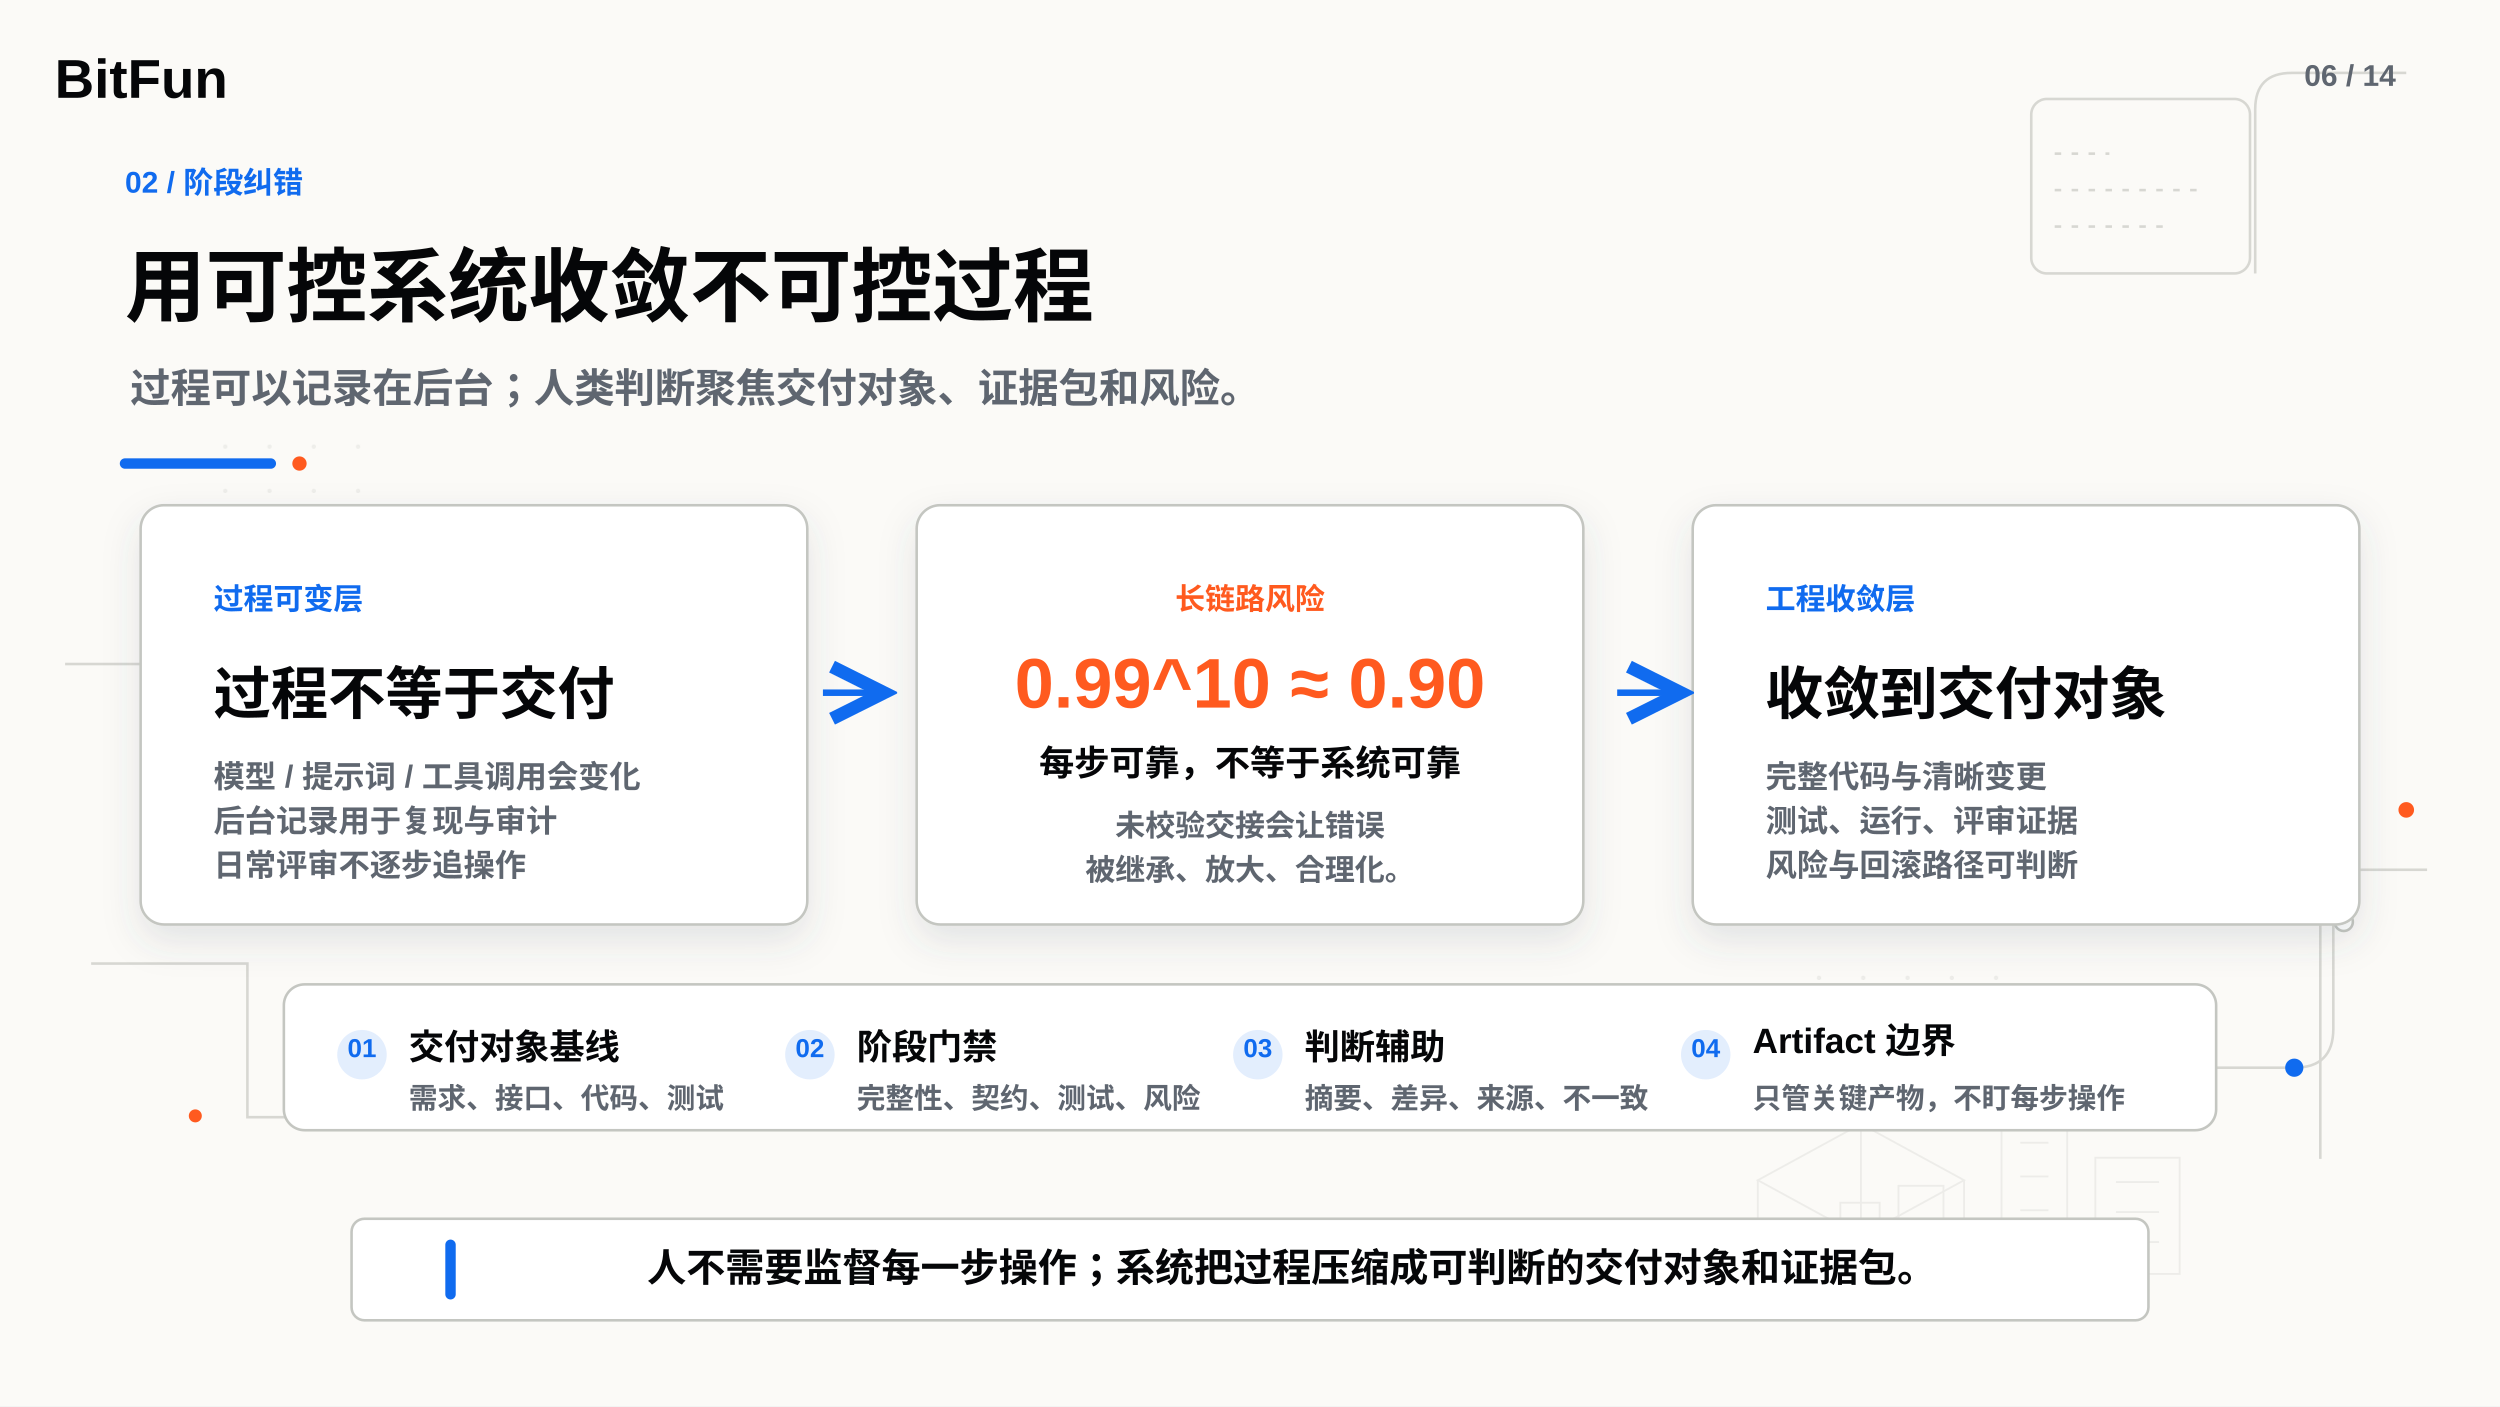
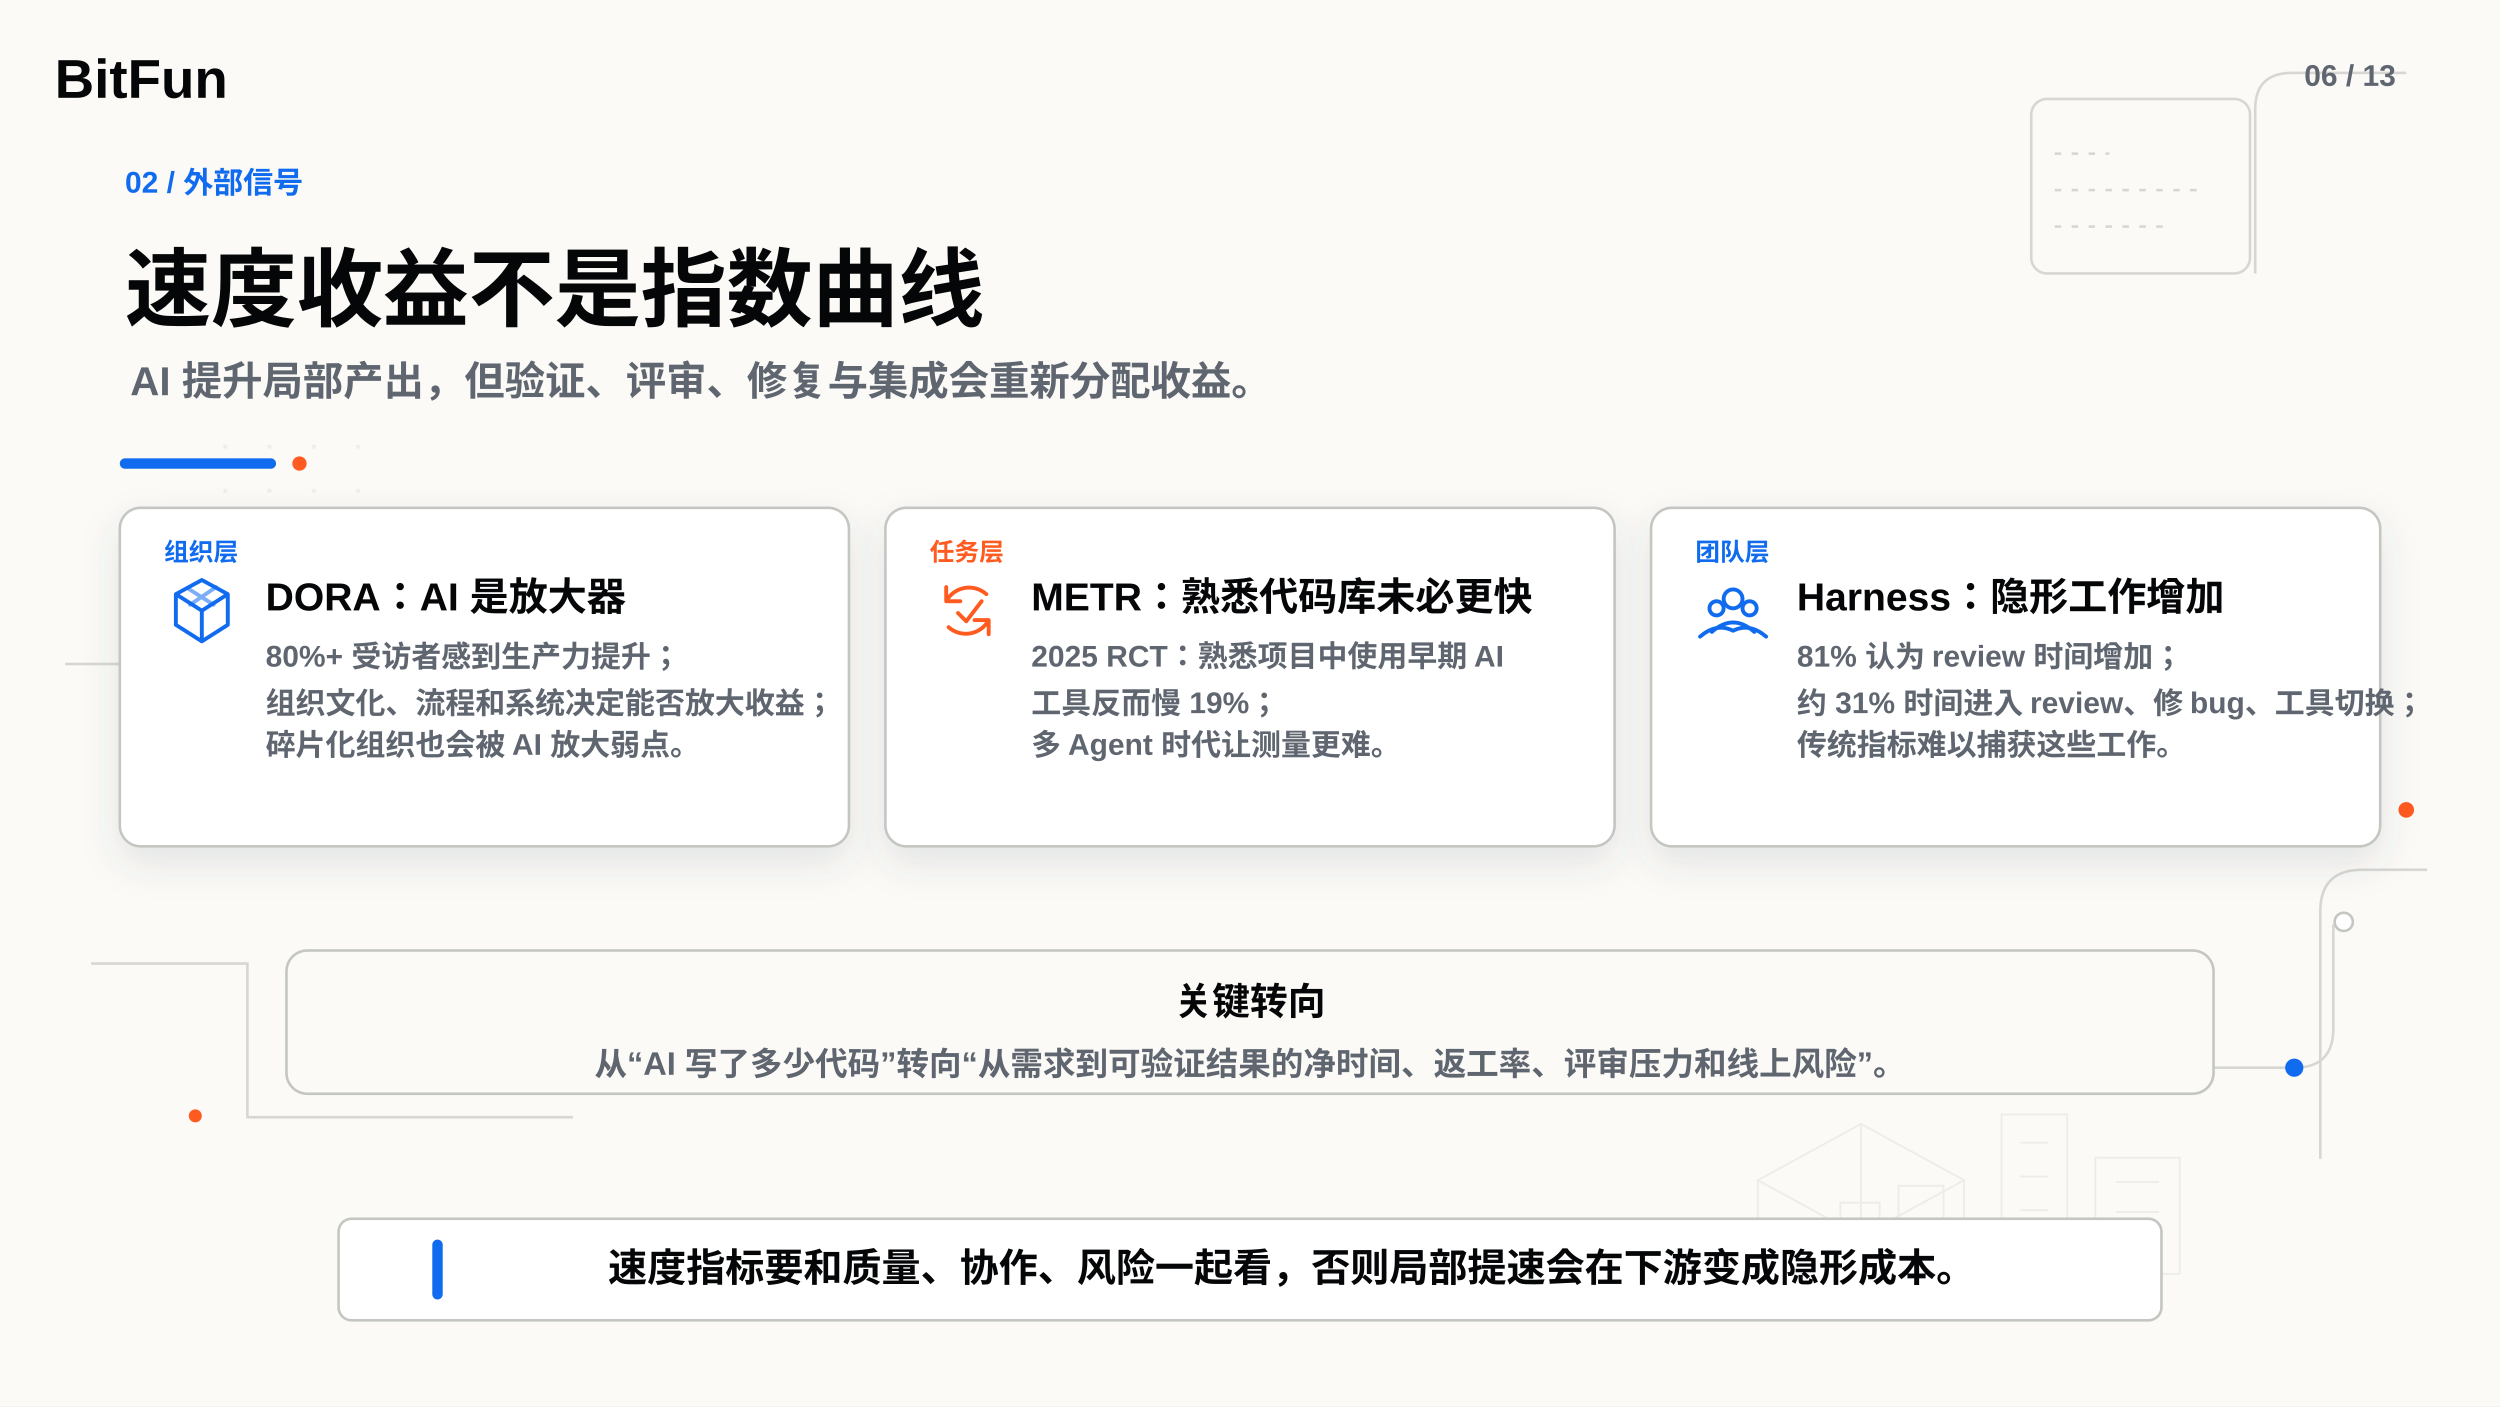
<svg xmlns="http://www.w3.org/2000/svg" width="1920" height="1080" viewBox="0 0 1920 1080">
  <defs>
    <pattern id="lightDots" width="34" height="34" patternUnits="userSpaceOnUse">
      <circle cx="3" cy="3" r="1.7" fill="#C4C6C1" opacity="0.55" />
    </pattern>
    <filter id="paperShadow" x="-18%" y="-18%" width="136%" height="150%">
      <feDropShadow dx="0" dy="12" stdDeviation="14" flood-color="#4B5563" flood-opacity="0.13" />
    </filter>
    <marker id="arrowBlue" markerWidth="12" markerHeight="12" refX="9" refY="6" orient="auto" markerUnits="strokeWidth">
      <path d="M2 2 L10 6 L2 10" fill="none" stroke="#106BEF" stroke-width="2" />
    </marker>
    <marker id="arrowGray" markerWidth="12" markerHeight="12" refX="9" refY="6" orient="auto" markerUnits="strokeWidth">
      <path d="M2 2 L10 6 L2 10" fill="none" stroke="#A5A9AE" stroke-width="2" />
    </marker>
  </defs>
  <rect width="1920" height="1080" fill="#FBFAF7" />
  <rect x="1560" y="76" width="168" height="134" rx="12" fill="none" stroke="#D7D7D2" stroke-width="2" />
  <path d="M1578 118 h42 m-42 28 h112 m-112 28 h88" stroke="#D7D7D2" stroke-width="2" stroke-dasharray="5 8" fill="none" />
  <path d="M1848 56 h-88 q-28 0 -28 28 v126" stroke="#D7D7D2" stroke-width="2" fill="none" />
  <path d="M1782 890 v-190 q0 -32 32 -32 h50" stroke="#D7D7D2" stroke-width="2" fill="none" />
  <path d="M1650 820 h112 q30 0 30 -30 v-80" stroke="#D7D7D2" stroke-width="2" fill="none" />
  <circle cx="1800" cy="708" r="7" fill="#FFFFFF" stroke="#C4C6C1" stroke-width="2" />
  <circle cx="1762" cy="820" r="7" fill="#106BEF" />
  <circle cx="1848" cy="622" r="6" fill="#FF5A1F" />
  <rect x="1378" y="720" width="180" height="120" fill="url(#lightDots)" opacity="0.48" />
  <rect x="152" y="318" width="128" height="96" fill="url(#lightDots)" opacity="0.42" />
  <path d="M70 740 h120 v118 h250" stroke="#D7D7D2" stroke-width="2" fill="none" />
  <path d="M50 510 h116 q26 0 26 26 v52" stroke="#D7D7D2" stroke-width="2" fill="none" />
  <circle cx="150" cy="857" r="5" fill="#FF5A1F" />
  <g opacity="0.26" transform="translate(1350 820) scale(0.72)">
    <path d="M0 120 L110 60 L220 120 L110 180 Z" fill="none" stroke="#C4C6C1" stroke-width="2" />
    <path d="M110 60 V180 M0 120 V220 M220 120 V220 M0 220 H320" stroke="#C4C6C1" stroke-width="2" fill="none" />
    <path d="M260 50 h70 v170 h-70 Z M280 80 h30 M280 116 h30 M280 152 h30" stroke="#C4C6C1" stroke-width="2" fill="none" />
    <path d="M360 96 h90 v124 h-90 Z M382 122 h46 M382 154 h46 M382 186 h46" stroke="#C4C6C1" stroke-width="2" fill="none" />
    <path d="M88 144 h42 v76 h-42 Z M150 126 h48 v94 h-48 Z" stroke="#C4C6C1" stroke-width="2" fill="none" />
  </g>
  <style>
      text { font-family: "Microsoft YaHei", "Noto Sans SC", "PingFang SC", "Segoe UI", Arial, sans-serif; dominant-baseline: hanging; }
      .brand5 { font-size: 42px; font-weight: 900; fill: #050608; }
      .num5 { font-family: "Arial", "Microsoft YaHei", sans-serif; font-weight: 900; fill: #050608; }
      .h15 { font-size: 68px; font-weight: 900; fill: #050608; letter-spacing: 0; }
      .h25 { font-size: 58px; font-weight: 900; fill: #050608; letter-spacing: 0; }
      .sub5 { font-size: 31px; font-weight: 560; fill: #5F6670; }
      .body5 { font-size: 30px; font-weight: 700; fill: #050608; }
      .muted5 { font-size: 24px; font-weight: 560; fill: #5F6670; }
      .label5 { font-size: 29px; font-weight: 900; fill: #050608; }
      .small5 { font-size: 23px; font-weight: 760; fill: #5F6670; }
      .micro5 { font-size: 19px; font-weight: 760; fill: #5F6670; }
    </style>
  <text x="42" y="46" class="brand5">BitFun</text>
-   <text x="1840" y="50" class="small5" text-anchor="end">06 / 14</text>
-   <text x="96" y="132" class="small5" style="fill:#106BEF;font-weight:900">02 / 阶段纠错</text>
-   <text x="96" y="188" class="h15" style="font-size:62px">用可控系统收敛不可控过程</text>
-   <text x="100" y="282" class="sub5">过程可以记录在后台；人类判断聚焦交付对象、证据包和风险。</text>
+   <text x="1840" y="50" class="small5" text-anchor="end">06 / 13</text>
+   <text x="96" y="132" class="small5" style="fill:#106BEF;font-weight:900">02 / 外部信号</text>
+   <text x="96" y="188" class="h15" style="font-size:66px">速度收益不是指数曲线</text>
+   <text x="100" y="282" class="sub5">AI 提升局部产出，但验证、评审、修复与集成会重新分配收益。</text>
  <path d="M96 356 h112" stroke="#106BEF" stroke-width="8" stroke-linecap="round" />
  <circle cx="230" cy="356" r="5.5" fill="#FF5A1F" />
-   <rect x="108" y="388" width="512" height="322" rx="18" fill="#FFFFFF" stroke="#C4C6C1" stroke-width="2" filter="url(#paperShadow)" />
-   <text x="164" y="448" class="small5" style="fill:#106BEF;font-weight:900">过程可变层</text>
-   <text x="164" y="510" class="num5" style="font-size:44px">过程不等于交付</text>
-   <text x="164" y="584" class="small5" style="font-size:24px;fill:#5F6670;font-weight:680">模型 / 提示词 / 工具调用会变化</text>
-   <text x="164" y="618" class="small5" style="font-size:24px;fill:#5F6670;font-weight:680">后台记录用于复现与审计</text>
-   <text x="164" y="652" class="small5" style="font-size:24px;fill:#5F6670;font-weight:680">日常评审不逐步追操作</text>
-   <rect x="704" y="388" width="512" height="322" rx="18" fill="#FFFFFF" stroke="#C4C6C1" stroke-width="2" filter="url(#paperShadow)" />
-   <text x="960" y="448" class="small5" text-anchor="middle" style="fill:#FF5A1F;font-weight:900">长链路风险</text>
-   <text x="960" y="506" class="num5" text-anchor="middle" style="font-size:54px;fill:#FF5A1F">0.99^10 ≈ 0.90</text>
-   <text x="960" y="572" class="small5" text-anchor="middle" style="font-size:27px;fill:#050608;font-weight:850">每步可靠，不等于系统可靠</text>
-   <text x="960" y="622" class="small5" text-anchor="middle" style="font-size:23px;fill:#5F6670;font-weight:720">未校验交接会让错误</text>
-   <text x="960" y="656" class="small5" text-anchor="middle" style="font-size:23px;fill:#5F6670;font-weight:720">被继承、放大、合理化。</text>
-   <rect x="1300" y="388" width="512" height="322" rx="18" fill="#FFFFFF" stroke="#C4C6C1" stroke-width="2" filter="url(#paperShadow)" />
-   <text x="1356" y="448" class="small5" style="fill:#106BEF;font-weight:900">工程收敛层</text>
-   <text x="1356" y="510" class="num5" style="font-size:44px">收敛到交付对象</text>
-   <text x="1356" y="584" class="small5" style="font-size:24px;fill:#5F6670;font-weight:680">完整代码与清晰变更</text>
-   <text x="1356" y="618" class="small5" style="font-size:24px;fill:#5F6670;font-weight:680">测试、运行、评审证据</text>
-   <text x="1356" y="652" class="small5" style="font-size:24px;fill:#5F6670;font-weight:680">风险与回滚路径可判断</text>
-   <path d="M632 532 H674" stroke="#106BEF" stroke-width="5" fill="none" marker-end="url(#arrowBlue)" />
-   <path d="M1242 532 H1286" stroke="#106BEF" stroke-width="5" fill="none" marker-end="url(#arrowBlue)" />
-   <rect x="218" y="756" width="1484" height="112" rx="16" fill="#FFFFFF" stroke="#C4C6C1" stroke-width="2" />
-   <circle cx="278" cy="810" r="19" fill="#106BEF" opacity="0.12" />
-   <text x="278" y="798" class="small5" text-anchor="middle" style="font-size:20px;fill:#106BEF;font-weight:900">01</text>
-   <text x="314" y="790" class="label5" style="font-size:27px">交付对象基线</text>
-   <text x="314" y="832" class="small5" style="font-size:22px;fill:#5F6670;font-weight:720">需求、接口、代码、测试</text>
-   <circle cx="622" cy="810" r="19" fill="#106BEF" opacity="0.12" />
-   <text x="622" y="798" class="small5" text-anchor="middle" style="font-size:20px;fill:#106BEF;font-weight:900">02</text>
-   <text x="658" y="790" class="label5" style="font-size:27px">阶段门禁</text>
-   <text x="658" y="832" class="small5" style="font-size:22px;fill:#5F6670;font-weight:720">完整性、契约、测试、风险</text>
-   <circle cx="966" cy="810" r="19" fill="#106BEF" opacity="0.12" />
-   <text x="966" y="798" class="small5" text-anchor="middle" style="font-size:20px;fill:#106BEF;font-weight:900">03</text>
-   <text x="1002" y="790" class="label5" style="font-size:27px">判断辅助</text>
-   <text x="1002" y="832" class="small5" style="font-size:22px;fill:#5F6670;font-weight:720">摘要、差异、来源、不一致</text>
-   <circle cx="1310" cy="810" r="19" fill="#106BEF" opacity="0.12" />
-   <text x="1310" y="798" class="small5" text-anchor="middle" style="font-size:20px;fill:#106BEF;font-weight:900">04</text>
-   <text x="1346" y="790" class="label5" style="font-size:27px">Artifact 边界</text>
-   <text x="1346" y="832" class="small5" style="font-size:22px;fill:#5F6670;font-weight:720">只管关键产物，不盯每步操作</text>
-   <rect x="270" y="936" width="1380" height="78" rx="10" fill="#FFFFFF" stroke="#C4C6C1" stroke-width="2" />
-   <path d="M346 956 v38" stroke="#106BEF" stroke-width="8" stroke-linecap="round" />
-   <text x="992" y="958" class="body5" text-anchor="middle" style="font-size:30px">人不需要监督每一步操作；系统把过程压缩成可判断的交付对象和证据包。</text>
+   <rect x="92" y="390" width="560" height="260" rx="16" fill="#FFFFFF" stroke="#C4C6C1" stroke-width="2" filter="url(#paperShadow)" />
+   <text x="126" y="414" class="micro5" style="fill:#106BEF;font-size:19px;font-weight:900">组织层</text>
+   <g transform="translate(126 440) scale(0.90625)">
+     <path d="M32 6 L54 18 V44 L32 58 L10 44 V18 Z M10 18 L32 32 L54 18 M32 32 V58" stroke="#106BEF" stroke-width="3.31" stroke-linecap="round" stroke-linejoin="round" fill="none" />
+     <path d="M20 13 l22 14 M44 12 L22 27" stroke="#106BEF" stroke-width="3.31" stroke-linecap="round" stroke-linejoin="round" fill="none" opacity="0.55" />
+   </g>
+   <text x="204" y="448" class="label5" style="font-size:30px">DORA：AI 是放大器</text>
+   <text x="204" y="496" class="small5" style="font-size:23px;fill:#5F6670;font-weight:640">80%+ 受访者感到生产力提升；</text>
+   <text x="204" y="528" class="small5" style="font-size:23px;fill:#5F6670;font-weight:640">组织文化、流程和系统决定能否放大收益；</text>
+   <text x="204" y="560" class="small5" style="font-size:23px;fill:#5F6670;font-weight:640">碎片化组织也会被 AI 放大弱点。</text>
+   <rect x="680" y="390" width="560" height="260" rx="16" fill="#FFFFFF" stroke="#C4C6C1" stroke-width="2" filter="url(#paperShadow)" />
+   <text x="714" y="414" class="micro5" style="fill:#FF5A1F;font-size:19px;font-weight:900">任务层</text>
+   <g transform="translate(714 440) scale(0.90625)">
+     <path d="M48 18 A22 22 0 0 0 14 24 M14 24 h12 M14 24 v-12 M16 46 A22 22 0 0 0 50 40 M50 40 H38 M50 40 v12" stroke="#FF5A1F" stroke-width="3.31" stroke-linecap="round" stroke-linejoin="round" fill="none" />
+     <path d="M24 34 l7 7 l13 -17" stroke="#FF5A1F" stroke-width="3.31" stroke-linecap="round" stroke-linejoin="round" fill="none" />
+   </g>
+   <text x="792" y="448" class="label5" style="font-size:30px">METR：熟悉代码库未必更快</text>
+   <text x="792" y="496" class="small5" style="font-size:23px;fill:#5F6670;font-weight:640">2025 RCT：熟悉项目中使用早期 AI</text>
+   <text x="792" y="528" class="small5" style="font-size:23px;fill:#5F6670;font-weight:640">工具反而慢 19%；</text>
+   <text x="792" y="560" class="small5" style="font-size:23px;fill:#5F6670;font-weight:640">多 Agent 时代让测量更难。</text>
+   <rect x="1268" y="390" width="560" height="260" rx="16" fill="#FFFFFF" stroke="#C4C6C1" stroke-width="2" filter="url(#paperShadow)" />
+   <text x="1302" y="414" class="micro5" style="fill:#106BEF;font-size:19px;font-weight:900">团队层</text>
+   <g transform="translate(1302 440) scale(0.90625)">
+     <circle cx="32" cy="22" r="8" stroke="#106BEF" stroke-width="3.31" stroke-linecap="round" stroke-linejoin="round" fill="none" />
+     <circle cx="18" cy="30" r="6" stroke="#106BEF" stroke-width="3.31" stroke-linecap="round" stroke-linejoin="round" fill="none" />
+     <circle cx="46" cy="30" r="6" stroke="#106BEF" stroke-width="3.31" stroke-linecap="round" stroke-linejoin="round" fill="none" />
+     <path d="M14 50 q18 -16 36 0 M4 54 q14 -12 28 -5 M32 49 q14 -7 28 5" stroke="#106BEF" stroke-width="3.31" stroke-linecap="round" stroke-linejoin="round" fill="none" />
+   </g>
+   <text x="1380" y="448" class="label5" style="font-size:30px">Harness：隐形工作增加</text>
+   <text x="1380" y="496" class="small5" style="font-size:23px;fill:#5F6670;font-weight:640">81% 认为 review 时间增加；</text>
+   <text x="1380" y="528" class="small5" style="font-size:23px;fill:#5F6670;font-weight:640">约 31% 时间进入 review、修 bug、工具切换；</text>
+   <text x="1380" y="560" class="small5" style="font-size:23px;fill:#5F6670;font-weight:640">传统指标难以捕获这些工作。</text>
+   <rect x="220" y="730" width="1480" height="110" rx="16" fill="#FBFAF7" stroke="#C4C6C1" stroke-width="2" />
+   <text x="960" y="754" class="label5" text-anchor="middle">关键转向</text>
+   <text x="960" y="804" class="small5" text-anchor="middle" style="font-size:25px">从“AI 写了多少代码”转向“从需求到可验证结果的净时间、返工率、评审压力和线上风险”。</text>
+   <rect x="260" y="936" width="1400" height="78" rx="10" fill="#FFFFFF" stroke="#C4C6C1" stroke-width="2" />
+   <path d="M336 956 v38" stroke="#106BEF" stroke-width="8" stroke-linecap="round" />
+   <text x="992" y="958" class="body5" text-anchor="middle" style="font-size:30px">速度指标要和质量、协作、风险一起看，否则局部提速会在下游变成隐形成本。</text>
</svg>
